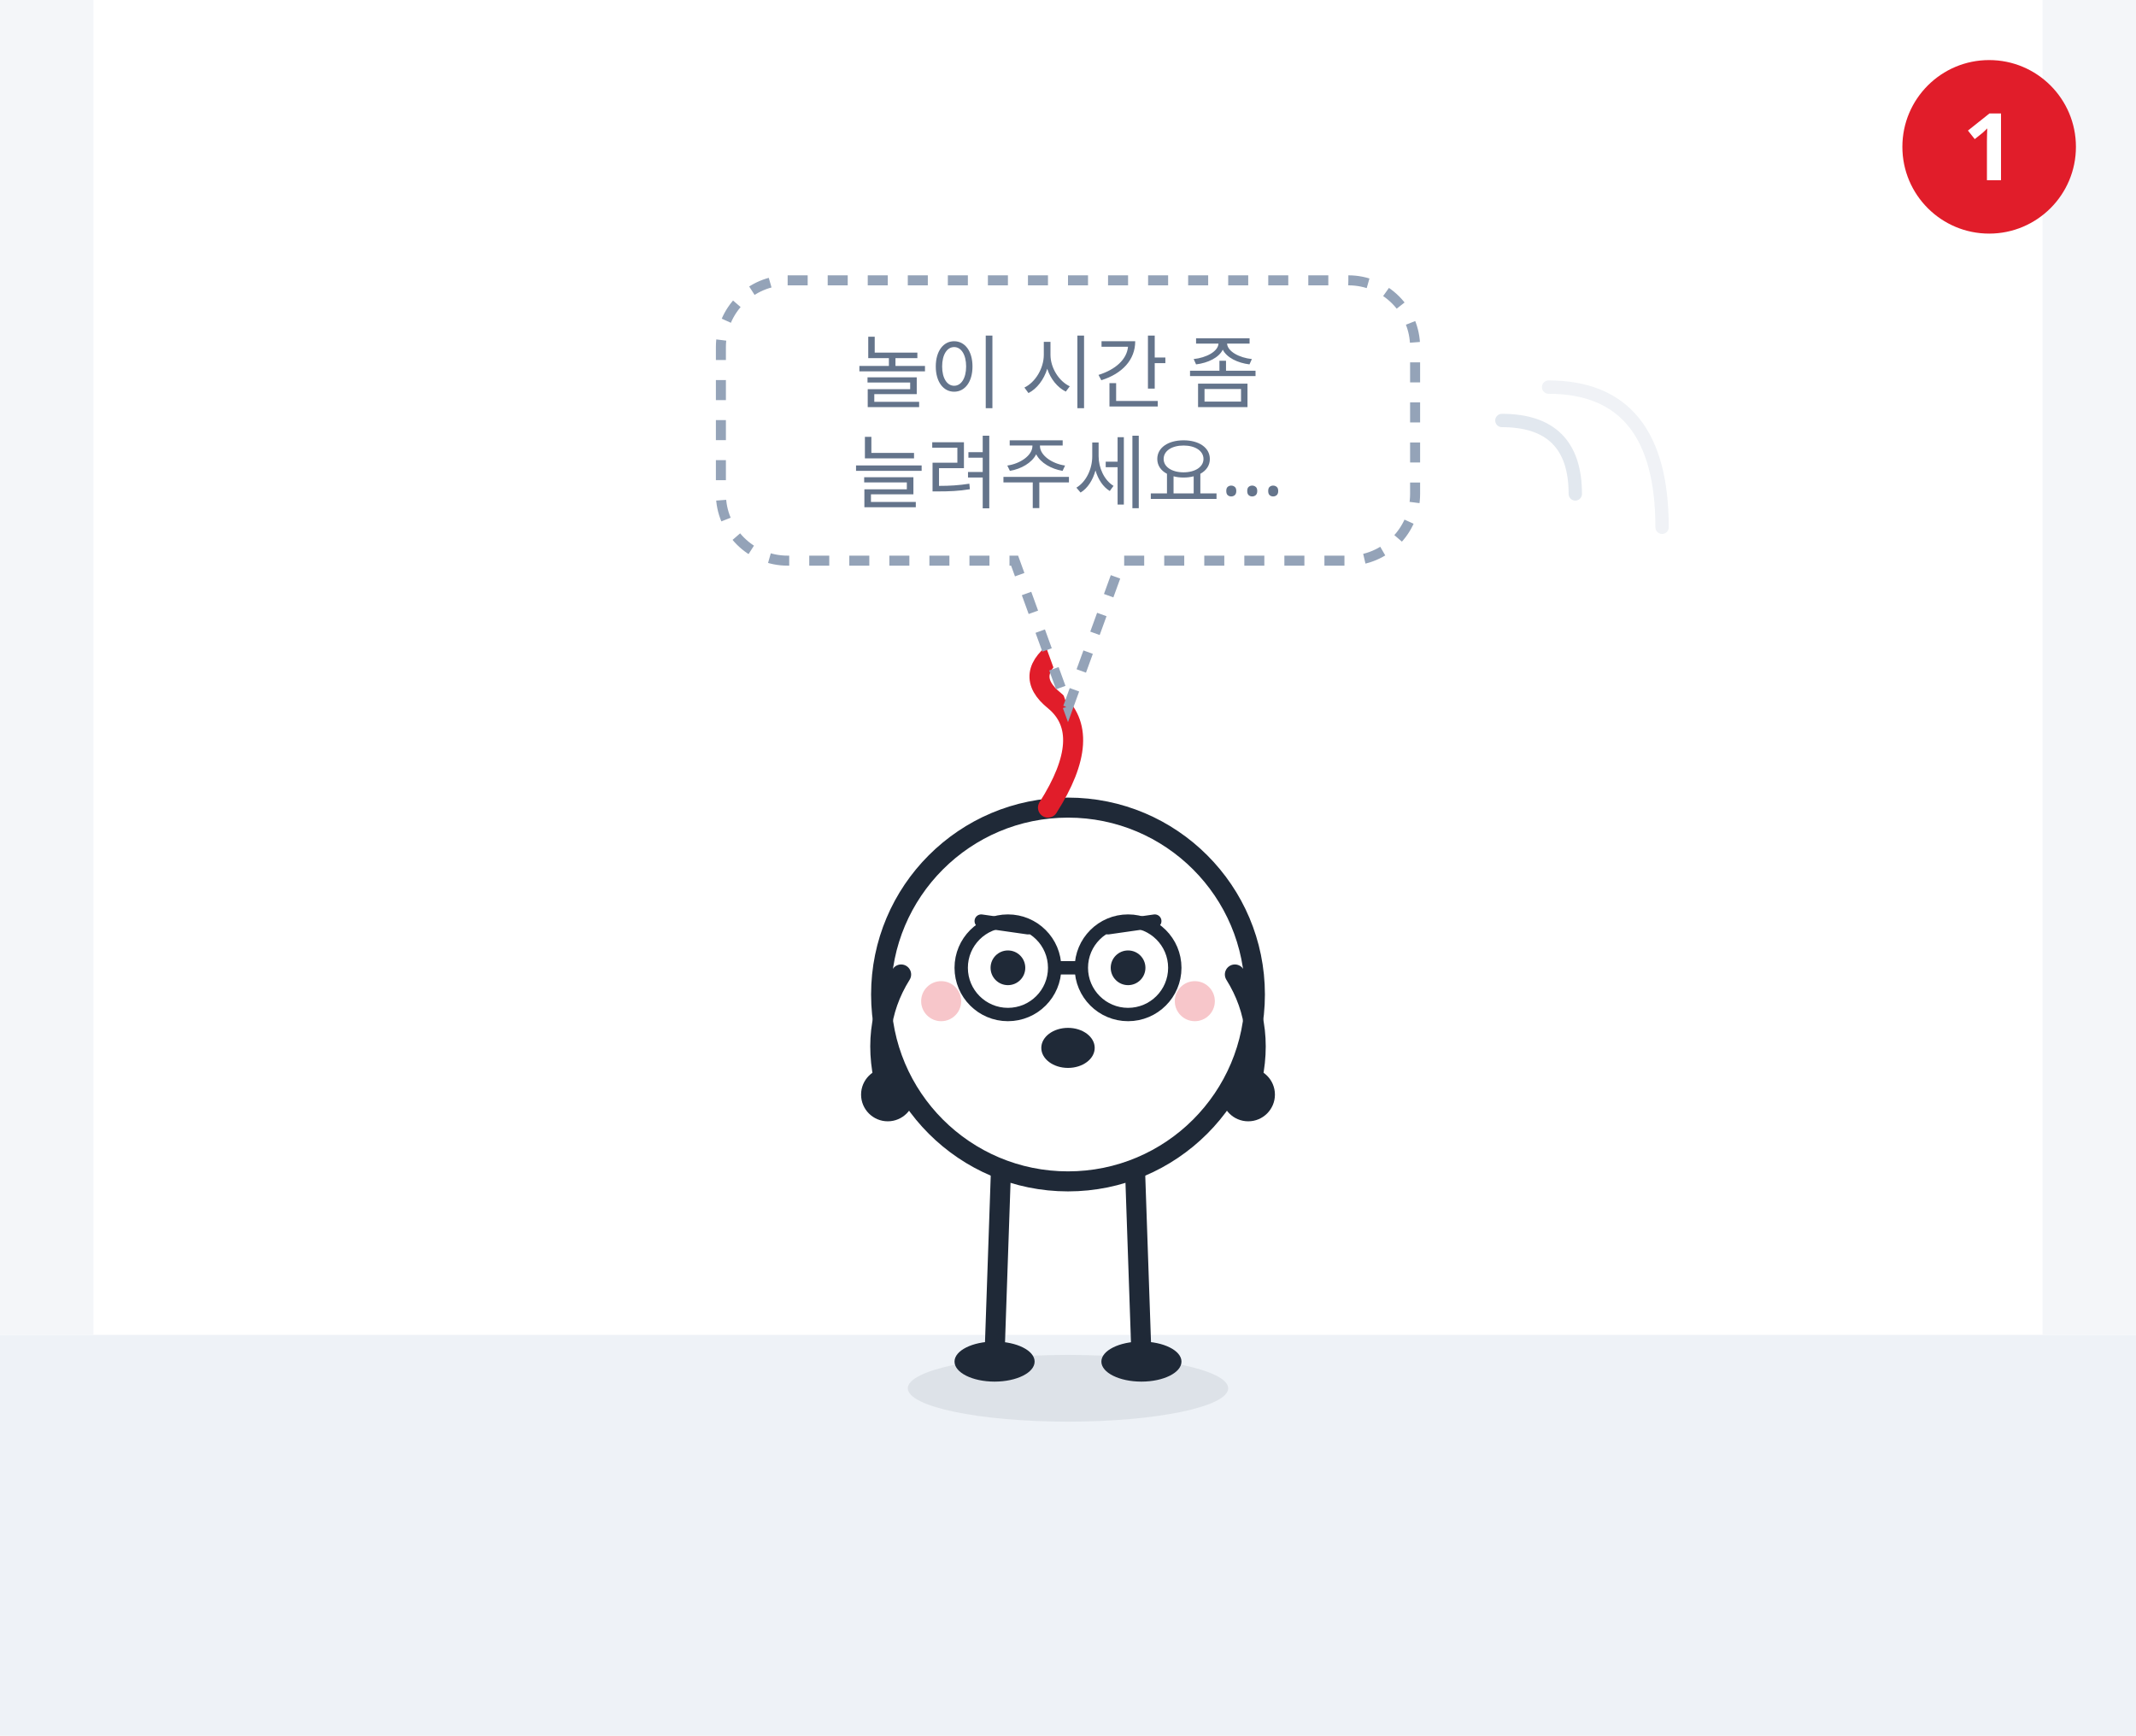
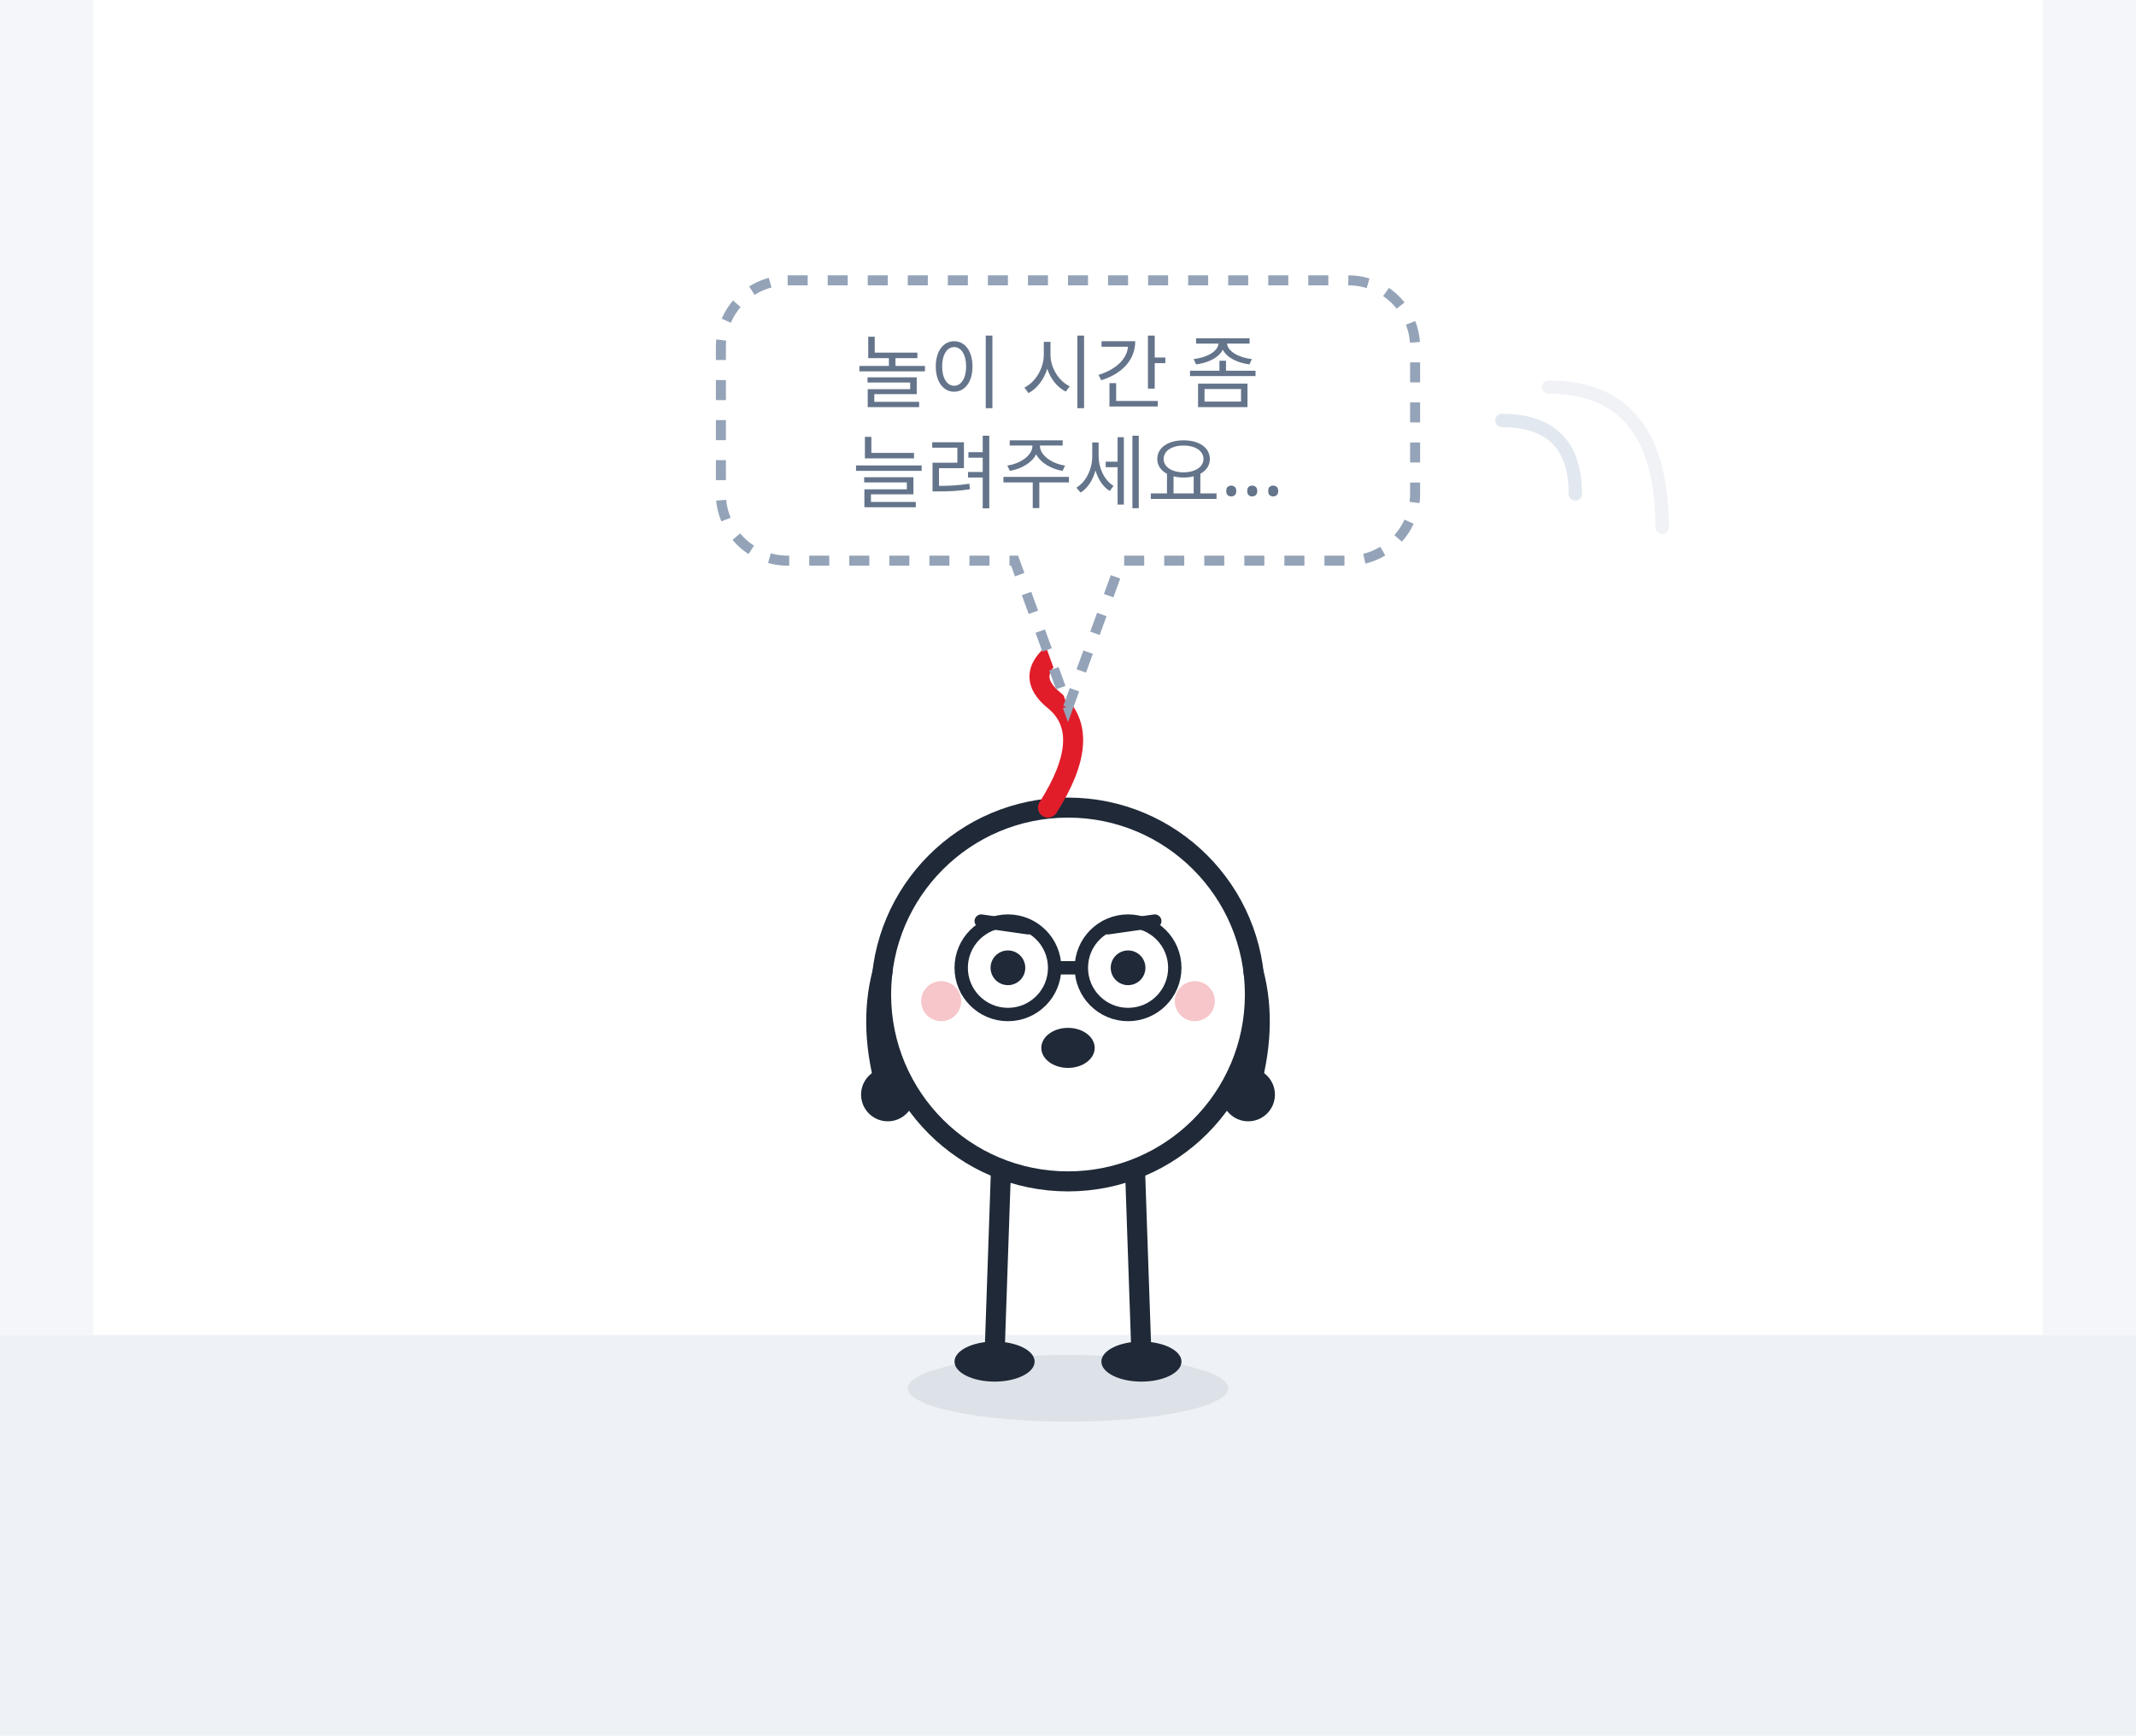
<svg xmlns="http://www.w3.org/2000/svg" viewBox="0 0 320 260" role="img" aria-label="동그라미가 혼자 작은 목소리로 놀이 시간을 늘려 달라고 말하지만 아무도 듣지 못하는 장면">
  <rect width="320" height="260" fill="#ffffff" />
  <rect y="200" width="320" height="60" fill="#eef2f7" />
  <rect x="0" y="0" width="14" height="200" fill="#f4f6f9" />
  <rect x="306" y="0" width="14" height="200" fill="#f4f6f9" />
-   <circle cx="298" cy="22" r="13" fill="#e11d2a" />
-   <text x="298" y="27" text-anchor="middle" font-family="'Pretendard', sans-serif" font-size="14" font-weight="bold" fill="#ffffff">1</text>
  <path d="M 225,63 Q 236,63 236,74" stroke="#cbd5e1" stroke-width="2" fill="none" stroke-linecap="round" opacity="0.55" />
  <path d="M 232,58 Q 249,58 249,79" stroke="#cbd5e1" stroke-width="2" fill="none" stroke-linecap="round" opacity="0.3" />
  <g transform="translate(160,206)">
    <ellipse cx="0" cy="2" rx="24" ry="5" fill="#1f2937" opacity="0.08" />
    <line x1="-10" y1="-32" x2="-11" y2="-3" stroke="#1f2937" stroke-width="3" stroke-linecap="round" />
    <line x1="10" y1="-32" x2="11" y2="-3" stroke="#1f2937" stroke-width="3" stroke-linecap="round" />
    <ellipse cx="-11" cy="-2" rx="6" ry="3" fill="#1f2937" />
    <ellipse cx="11" cy="-2" rx="6" ry="3" fill="#1f2937" />
    <circle cx="0" cy="-57" r="28" fill="#ffffff" stroke="#1f2937" stroke-width="3" />
    <path d="M -3,-85 Q 4,-96 -2,-101 Q -7,-105 -1,-109" stroke="#e11d2a" stroke-width="3" stroke-linecap="round" fill="none" />
-     <path d="M -25,-60 Q -30,-52 -27,-42" stroke="#1f2937" stroke-width="3" stroke-linecap="round" fill="none" />
-     <path d="M 25,-60 Q 30,-52 27,-42" stroke="#1f2937" stroke-width="3" stroke-linecap="round" fill="none" />
+     <path d="M -27.8,-60.3 Q -30,-52 -27,-42" stroke="#1f2937" stroke-width="3" stroke-linecap="round" fill="none" />
+     <path d="M 27.8,-60.3 Q 30,-52 27,-42" stroke="#1f2937" stroke-width="3" stroke-linecap="round" fill="none" />
    <circle cx="-27" cy="-42" r="4" fill="#1f2937" />
    <circle cx="27" cy="-42" r="4" fill="#1f2937" />
    <circle cx="-19" cy="-56" r="3" fill="#e11d2a" opacity="0.25" />
    <circle cx="19" cy="-56" r="3" fill="#e11d2a" opacity="0.25" />
    <g fill="none" stroke="#1f2937" stroke-width="2">
      <circle cx="-9" cy="-61" r="7" />
      <circle cx="9" cy="-61" r="7" />
      <path d="M -2,-61 h4" />
    </g>
    <circle cx="-9" cy="-61" r="2.6" fill="#1f2937" />
    <circle cx="9" cy="-61" r="2.6" fill="#1f2937" />
    <line x1="-13" y1="-68" x2="-6" y2="-67" stroke="#1f2937" stroke-width="2" stroke-linecap="round" />
    <line x1="6" y1="-67" x2="13" y2="-68" stroke="#1f2937" stroke-width="2" stroke-linecap="round" />
    <ellipse cx="0" cy="-49" rx="4" ry="3" fill="#1f2937" />
  </g>
  <path d="M 118,42 H 202 A10,10 0 0 1 212,52 V 74 A10,10 0 0 1 202,84 H 168 L 160,106 L 152,84 H 118 A10,10 0 0 1 108,74 V 52 A10,10 0 0 1 118,42 Z" fill="#ffffff" stroke="#94a3b8" stroke-width="1.5" stroke-dasharray="3 3" />
  <text x="160" y="63" text-anchor="middle" dominant-baseline="middle" font-family="'Pretendard', sans-serif" font-size="12" fill="#64748b">
    <tspan x="160" dy="-7">놀이 시간 좀</tspan>
    <tspan x="160" dy="15">늘려주세요…</tspan>
  </text>
</svg>
